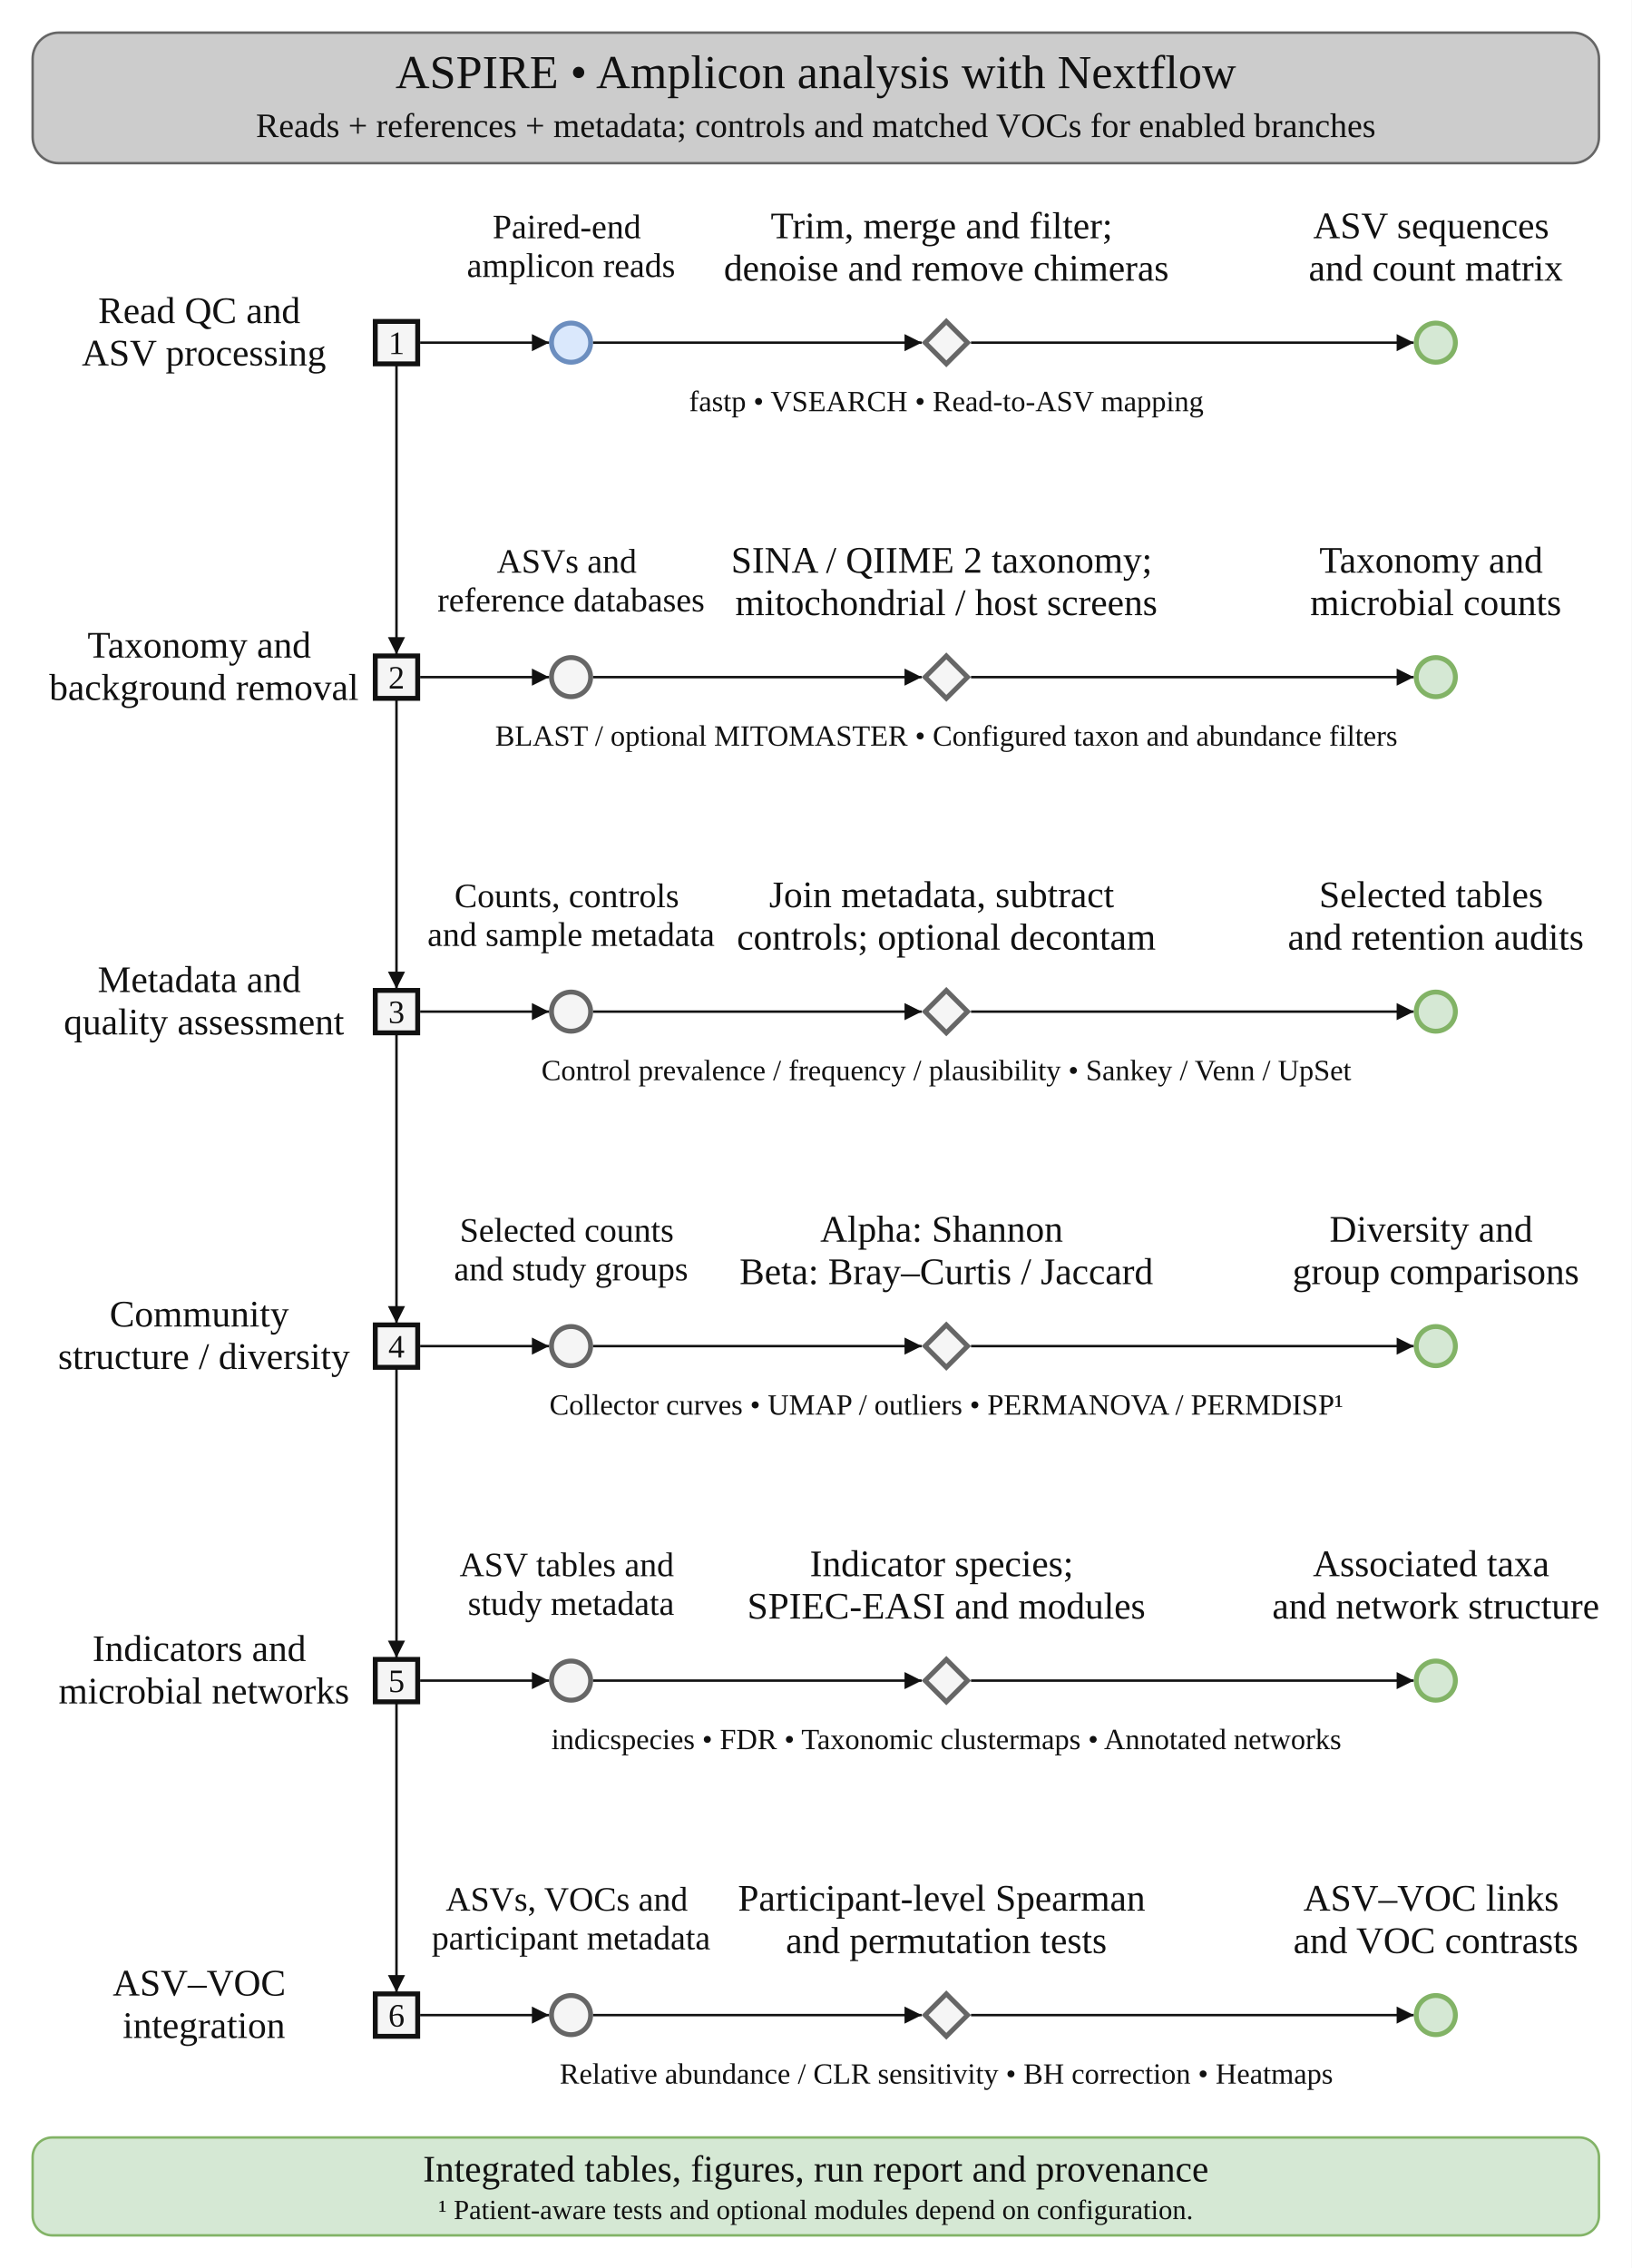
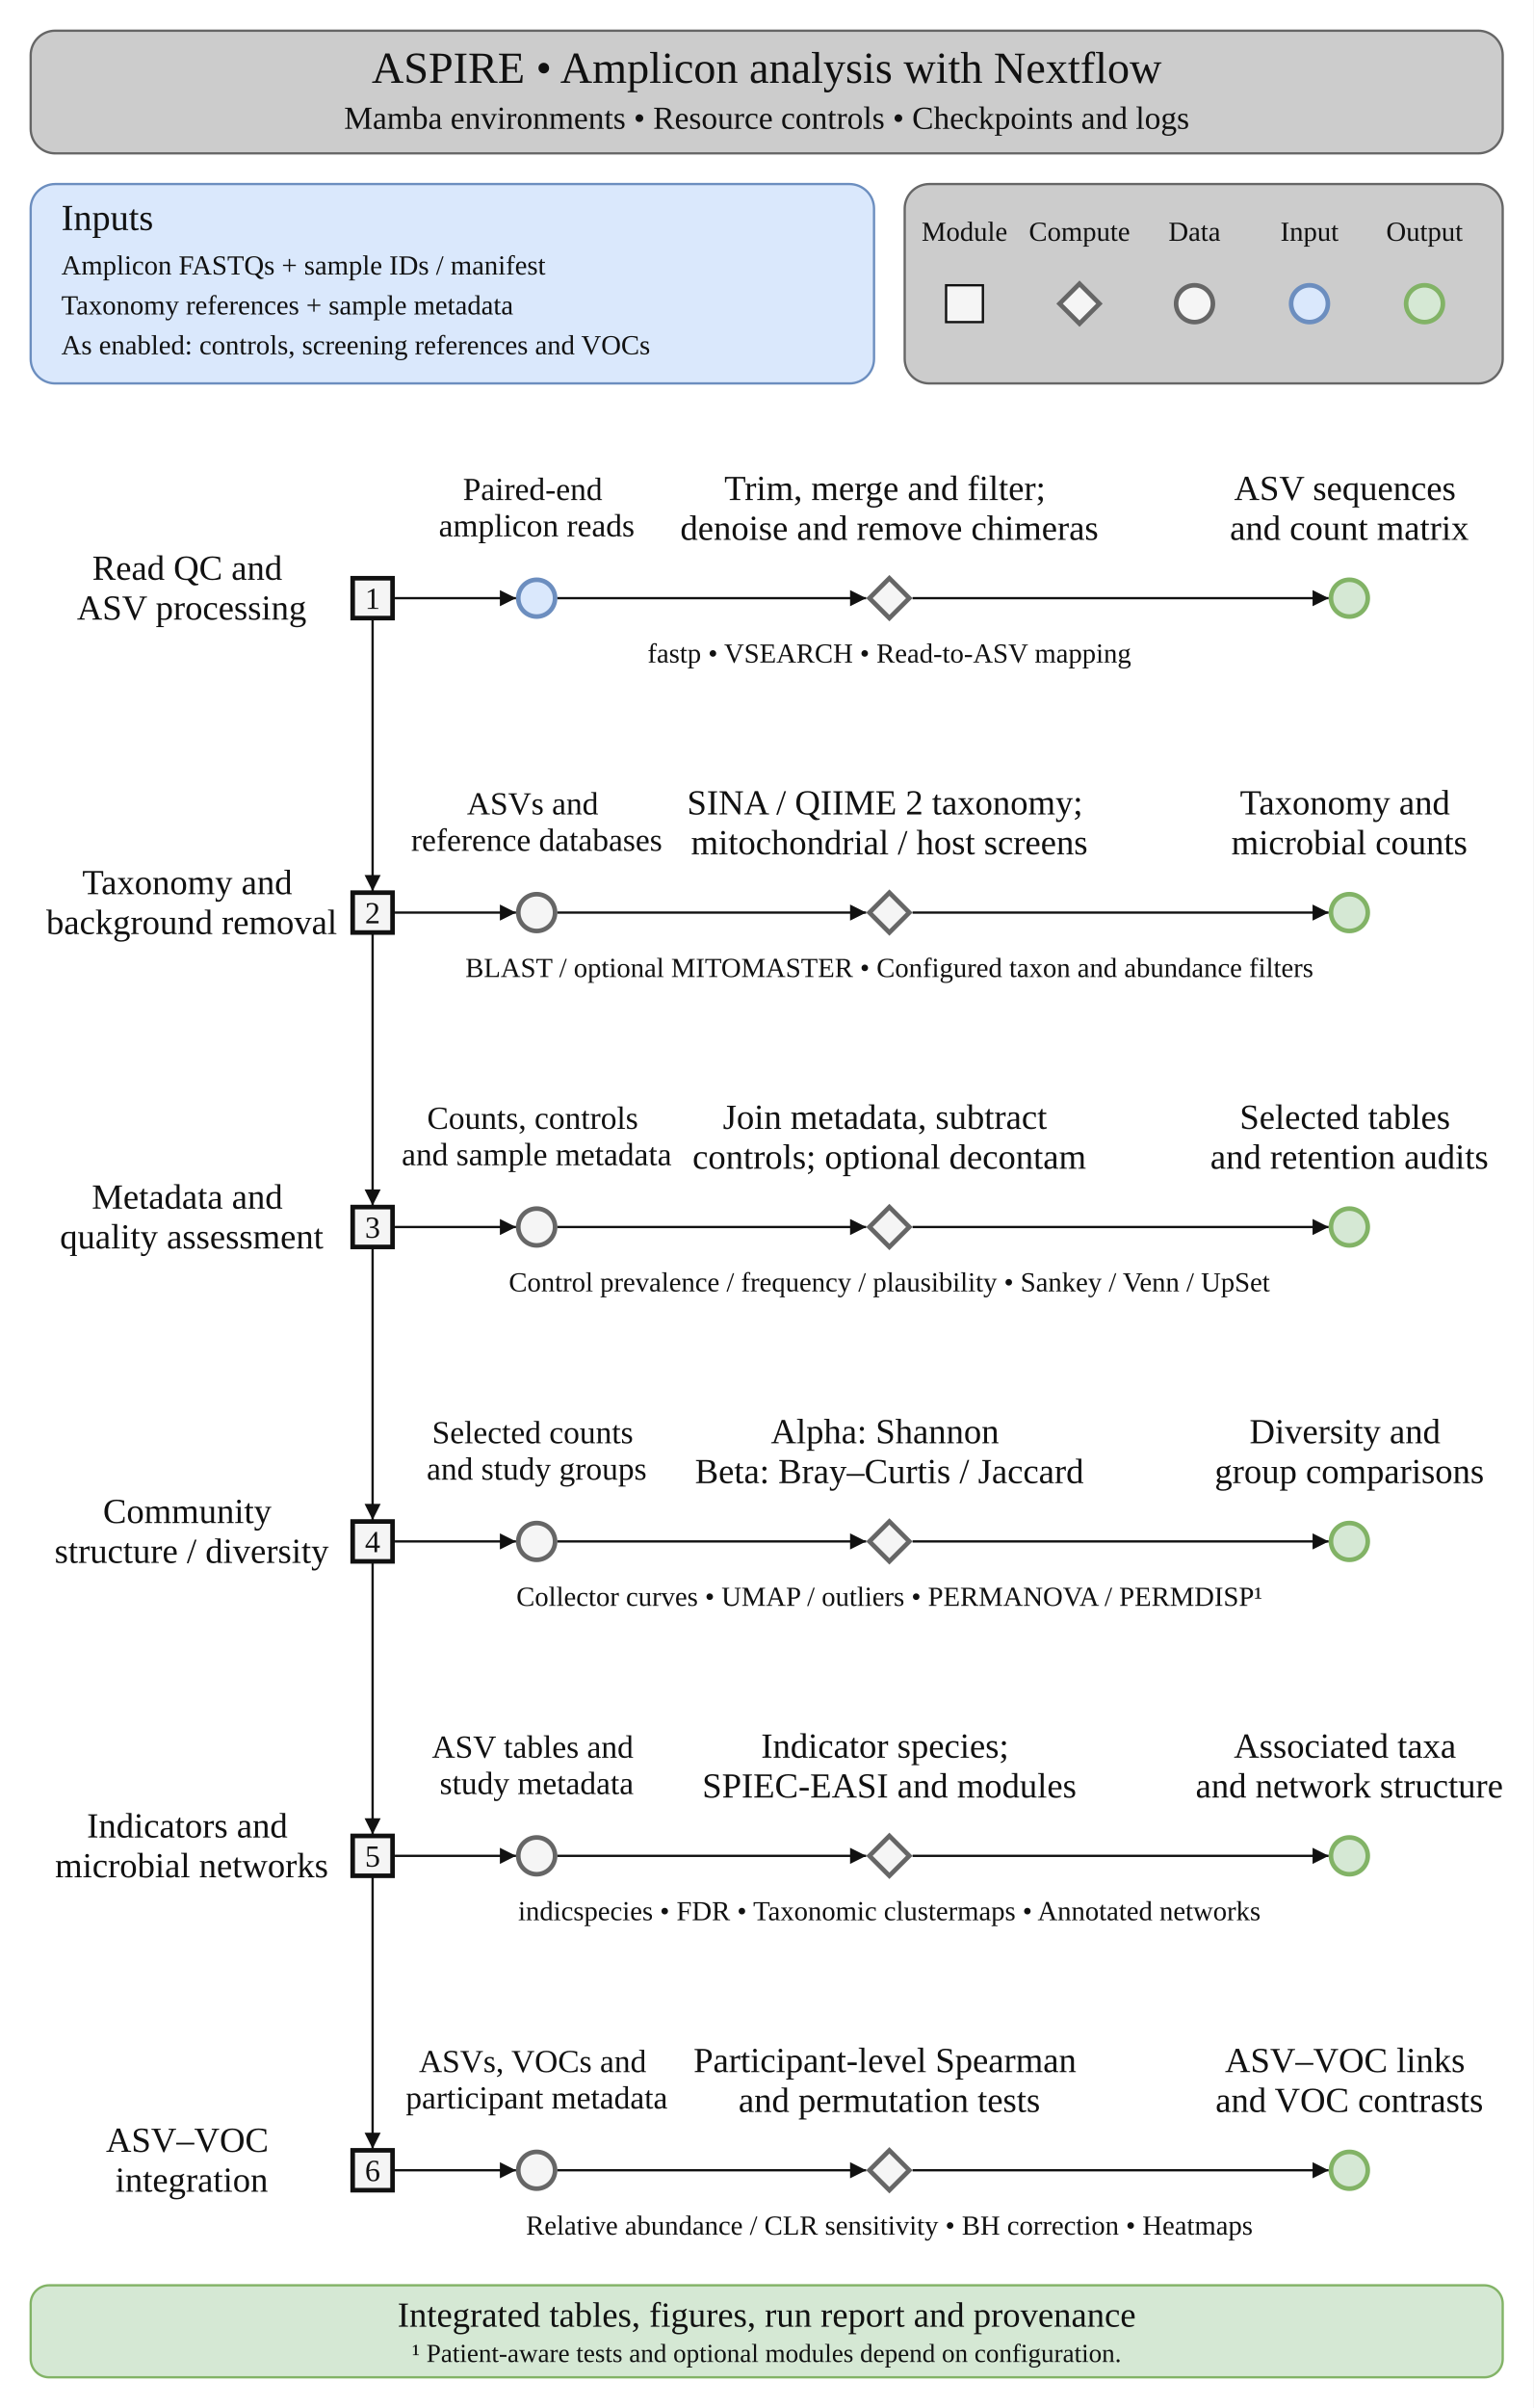
- <svg xmlns="http://www.w3.org/2000/svg" width="1000" height="1390" viewBox="0 0 1000 1390" role="img" aria-labelledby="title desc">
-   <rect width="1000" height="1390" fill="white" />
+ <svg xmlns="http://www.w3.org/2000/svg" width="1000" height="1570" viewBox="0 0 1000 1570" role="img" aria-labelledby="title desc">
+   <rect width="1000" height="1570" fill="white" />
  <defs>
    <marker id="arrow" viewBox="0 0 10 10" refX="10" refY="5" markerWidth="7" markerHeight="7" orient="auto">
      <path d="M 0 0 L 10 5 L 0 10 z" fill="#111111" />
    </marker>
  </defs>
  <style>text{font-family:"Times New Roman",Times,serif;fill:#111111}.wire{fill:none;stroke:#111111;stroke-width:1.5;marker-end:url(#arrow)}</style>
  <rect x="20" y="20" width="960" height="80" rx="16" fill="#CCCCCC" stroke="#666666" stroke-width="1.5" />
  <text x="500" y="54" font-size="29" text-anchor="middle">
    <tspan x="500" dy="0">ASPIRE • Amplicon analysis with Nextflow</tspan>
  </text>
  <text x="500" y="84" font-size="21" text-anchor="middle">
-     <tspan x="500" dy="0">Reads + references + metadata; controls and matched VOCs for enabled branches</tspan>
+     <tspan x="500" dy="0">Mamba environments • Resource controls • Checkpoints and logs</tspan>
  </text>
-   <text x="125" y="198" font-size="23" text-anchor="middle">
-     <tspan x="125" dy="0">Read QC and</tspan>
-     <tspan x="125" dy="25.99">ASV processing</tspan>
-   </text>
-   <rect x="230" y="197" width="26" height="26" fill="#F5F5F5" stroke="#111111" stroke-width="3" />
-   <text x="243" y="217" font-size="20" text-anchor="middle">
-     <tspan x="243" dy="0">1</tspan>
-   </text>
-   <circle cx="350" cy="210" r="12" fill="#DAE8FC" stroke="#6C8EBF" stroke-width="3" />
-   <text x="350" y="146" font-size="21" text-anchor="middle">
-     <tspan x="350" dy="0">Paired-end</tspan>
-     <tspan x="350" dy="23.73">amplicon reads</tspan>
-   </text>
-   <path d="M 257.5 210 L 336.5 210" class="wire" />
-   <path d="M 363.5 210 L 564.879 210" class="wire" />
-   <path d="M 580 197 L 593 210 L 580 223 L 567 210 Z" fill="#F5F5F5" stroke="#666666" stroke-width="3" />
-   <text x="580" y="146" font-size="23" text-anchor="middle">
-     <tspan x="580" dy="0">Trim, merge and filter;</tspan>
-     <tspan x="580" dy="25.99">denoise and remove chimeras</tspan>
-   </text>
-   <path d="M 595.121 210 L 866.5 210" class="wire" />
-   <circle cx="880" cy="210" r="12" fill="#D5E8D4" stroke="#82B366" stroke-width="3" />
-   <text x="880" y="146" font-size="23" text-anchor="middle">
-     <tspan x="880" dy="0">ASV sequences</tspan>
-     <tspan x="880" dy="25.99">and count matrix</tspan>
-   </text>
-   <text x="580" y="252" font-size="18" text-anchor="middle">
-     <tspan x="580" dy="0">fastp • VSEARCH • Read-to-ASV mapping</tspan>
-   </text>
-   <text x="125" y="403" font-size="23" text-anchor="middle">
-     <tspan x="125" dy="0">Taxonomy and</tspan>
-     <tspan x="125" dy="25.99">background removal</tspan>
-   </text>
-   <rect x="230" y="402" width="26" height="26" fill="#F5F5F5" stroke="#111111" stroke-width="3" />
-   <text x="243" y="422" font-size="20" text-anchor="middle">
-     <tspan x="243" dy="0">2</tspan>
-   </text>
-   <circle cx="350" cy="415" r="12" fill="#F5F5F5" stroke="#666666" stroke-width="3" />
-   <text x="350" y="351" font-size="21" text-anchor="middle">
-     <tspan x="350" dy="0">ASVs and</tspan>
-     <tspan x="350" dy="23.73">reference databases</tspan>
-   </text>
-   <path d="M 257.5 415 L 336.5 415" class="wire" />
-   <path d="M 363.5 415 L 564.879 415" class="wire" />
-   <path d="M 580 402 L 593 415 L 580 428 L 567 415 Z" fill="#F5F5F5" stroke="#666666" stroke-width="3" />
-   <text x="580" y="351" font-size="23" text-anchor="middle">
-     <tspan x="580" dy="0">SINA / QIIME 2 taxonomy;</tspan>
-     <tspan x="580" dy="25.99">mitochondrial / host screens</tspan>
-   </text>
-   <path d="M 595.121 415 L 866.5 415" class="wire" />
-   <circle cx="880" cy="415" r="12" fill="#D5E8D4" stroke="#82B366" stroke-width="3" />
-   <text x="880" y="351" font-size="23" text-anchor="middle">
-     <tspan x="880" dy="0">Taxonomy and</tspan>
-     <tspan x="880" dy="25.99">microbial counts</tspan>
-   </text>
-   <text x="580" y="457" font-size="18" text-anchor="middle">
-     <tspan x="580" dy="0">BLAST / optional MITOMASTER • Configured taxon and abundance filters</tspan>
-   </text>
-   <text x="125" y="608" font-size="23" text-anchor="middle">
-     <tspan x="125" dy="0">Metadata and</tspan>
-     <tspan x="125" dy="25.99">quality assessment</tspan>
-   </text>
-   <rect x="230" y="607" width="26" height="26" fill="#F5F5F5" stroke="#111111" stroke-width="3" />
-   <text x="243" y="627" font-size="20" text-anchor="middle">
-     <tspan x="243" dy="0">3</tspan>
-   </text>
-   <circle cx="350" cy="620" r="12" fill="#F5F5F5" stroke="#666666" stroke-width="3" />
-   <text x="350" y="556" font-size="21" text-anchor="middle">
-     <tspan x="350" dy="0">Counts, controls</tspan>
-     <tspan x="350" dy="23.73">and sample metadata</tspan>
-   </text>
-   <path d="M 257.5 620 L 336.5 620" class="wire" />
-   <path d="M 363.5 620 L 564.879 620" class="wire" />
-   <path d="M 580 607 L 593 620 L 580 633 L 567 620 Z" fill="#F5F5F5" stroke="#666666" stroke-width="3" />
-   <text x="580" y="556" font-size="23" text-anchor="middle">
-     <tspan x="580" dy="0">Join metadata, subtract</tspan>
-     <tspan x="580" dy="25.99">controls; optional decontam</tspan>
-   </text>
-   <path d="M 595.121 620 L 866.5 620" class="wire" />
-   <circle cx="880" cy="620" r="12" fill="#D5E8D4" stroke="#82B366" stroke-width="3" />
-   <text x="880" y="556" font-size="23" text-anchor="middle">
-     <tspan x="880" dy="0">Selected tables</tspan>
-     <tspan x="880" dy="25.99">and retention audits</tspan>
-   </text>
-   <text x="580" y="662" font-size="18" text-anchor="middle">
-     <tspan x="580" dy="0">Control prevalence / frequency / plausibility • Sankey / Venn / UpSet</tspan>
-   </text>
-   <text x="125" y="813" font-size="23" text-anchor="middle">
-     <tspan x="125" dy="0">Community</tspan>
-     <tspan x="125" dy="25.99">structure / diversity</tspan>
-   </text>
-   <rect x="230" y="812" width="26" height="26" fill="#F5F5F5" stroke="#111111" stroke-width="3" />
-   <text x="243" y="832" font-size="20" text-anchor="middle">
-     <tspan x="243" dy="0">4</tspan>
-   </text>
-   <circle cx="350" cy="825" r="12" fill="#F5F5F5" stroke="#666666" stroke-width="3" />
-   <text x="350" y="761" font-size="21" text-anchor="middle">
-     <tspan x="350" dy="0">Selected counts</tspan>
-     <tspan x="350" dy="23.73">and study groups</tspan>
-   </text>
-   <path d="M 257.5 825 L 336.5 825" class="wire" />
-   <path d="M 363.5 825 L 564.879 825" class="wire" />
-   <path d="M 580 812 L 593 825 L 580 838 L 567 825 Z" fill="#F5F5F5" stroke="#666666" stroke-width="3" />
-   <text x="580" y="761" font-size="23" text-anchor="middle">
-     <tspan x="580" dy="0">Alpha: Shannon</tspan>
-     <tspan x="580" dy="25.99">Beta: Bray–Curtis / Jaccard</tspan>
-   </text>
-   <path d="M 595.121 825 L 866.5 825" class="wire" />
-   <circle cx="880" cy="825" r="12" fill="#D5E8D4" stroke="#82B366" stroke-width="3" />
-   <text x="880" y="761" font-size="23" text-anchor="middle">
-     <tspan x="880" dy="0">Diversity and</tspan>
-     <tspan x="880" dy="25.99">group comparisons</tspan>
-   </text>
-   <text x="580" y="867" font-size="18" text-anchor="middle">
-     <tspan x="580" dy="0">Collector curves • UMAP / outliers • PERMANOVA / PERMDISP¹</tspan>
-   </text>
-   <text x="125" y="1018" font-size="23" text-anchor="middle">
-     <tspan x="125" dy="0">Indicators and</tspan>
-     <tspan x="125" dy="25.99">microbial networks</tspan>
-   </text>
-   <rect x="230" y="1017" width="26" height="26" fill="#F5F5F5" stroke="#111111" stroke-width="3" />
-   <text x="243" y="1037" font-size="20" text-anchor="middle">
-     <tspan x="243" dy="0">5</tspan>
-   </text>
-   <circle cx="350" cy="1030" r="12" fill="#F5F5F5" stroke="#666666" stroke-width="3" />
-   <text x="350" y="966" font-size="21" text-anchor="middle">
-     <tspan x="350" dy="0">ASV tables and</tspan>
-     <tspan x="350" dy="23.73">study metadata</tspan>
-   </text>
-   <path d="M 257.5 1030 L 336.5 1030" class="wire" />
-   <path d="M 363.5 1030 L 564.879 1030" class="wire" />
-   <path d="M 580 1017 L 593 1030 L 580 1043 L 567 1030 Z" fill="#F5F5F5" stroke="#666666" stroke-width="3" />
-   <text x="580" y="966" font-size="23" text-anchor="middle">
-     <tspan x="580" dy="0">Indicator species;</tspan>
-     <tspan x="580" dy="25.99">SPIEC-EASI and modules</tspan>
-   </text>
-   <path d="M 595.121 1030 L 866.5 1030" class="wire" />
-   <circle cx="880" cy="1030" r="12" fill="#D5E8D4" stroke="#82B366" stroke-width="3" />
-   <text x="880" y="966" font-size="23" text-anchor="middle">
-     <tspan x="880" dy="0">Associated taxa</tspan>
-     <tspan x="880" dy="25.99">and network structure</tspan>
-   </text>
-   <text x="580" y="1072" font-size="18" text-anchor="middle">
-     <tspan x="580" dy="0">indicspecies • FDR • Taxonomic clustermaps • Annotated networks</tspan>
-   </text>
-   <text x="125" y="1223" font-size="23" text-anchor="middle">
-     <tspan x="125" dy="0">ASV–VOC</tspan>
-     <tspan x="125" dy="25.99">integration</tspan>
-   </text>
-   <rect x="230" y="1222" width="26" height="26" fill="#F5F5F5" stroke="#111111" stroke-width="3" />
-   <text x="243" y="1242" font-size="20" text-anchor="middle">
-     <tspan x="243" dy="0">6</tspan>
-   </text>
-   <circle cx="350" cy="1235" r="12" fill="#F5F5F5" stroke="#666666" stroke-width="3" />
-   <text x="350" y="1171" font-size="21" text-anchor="middle">
-     <tspan x="350" dy="0">ASVs, VOCs and</tspan>
-     <tspan x="350" dy="23.73">participant metadata</tspan>
-   </text>
-   <path d="M 257.5 1235 L 336.5 1235" class="wire" />
-   <path d="M 363.5 1235 L 564.879 1235" class="wire" />
-   <path d="M 580 1222 L 593 1235 L 580 1248 L 567 1235 Z" fill="#F5F5F5" stroke="#666666" stroke-width="3" />
-   <text x="580" y="1171" font-size="23" text-anchor="middle">
-     <tspan x="580" dy="0">Participant-level Spearman</tspan>
-     <tspan x="580" dy="25.99">and permutation tests</tspan>
-   </text>
-   <path d="M 595.121 1235 L 866.5 1235" class="wire" />
-   <circle cx="880" cy="1235" r="12" fill="#D5E8D4" stroke="#82B366" stroke-width="3" />
-   <text x="880" y="1171" font-size="23" text-anchor="middle">
-     <tspan x="880" dy="0">ASV–VOC links</tspan>
-     <tspan x="880" dy="25.99">and VOC contrasts</tspan>
-   </text>
-   <text x="580" y="1277" font-size="18" text-anchor="middle">
-     <tspan x="580" dy="0">Relative abundance / CLR sensitivity • BH correction • Heatmaps</tspan>
-   </text>
-   <rect x="20" y="1310" width="960" height="60" rx="12" fill="#D5E8D4" stroke="#82B366" stroke-width="1.5" />
-   <text x="500" y="1337" font-size="23" text-anchor="middle">
-     <tspan x="500" dy="0">Integrated tables, figures, run report and provenance</tspan>
-   </text>
-   <text x="500" y="1360" font-size="17" text-anchor="middle">
-     <tspan x="500" dy="0">¹ Patient-aware tests and optional modules depend on configuration.</tspan>
-   </text>
-   <path d="M 243 224 L 243 401" fill="none" stroke="#111111" stroke-width="1.5" marker-end="url(#arrow)" class="module-flow" />
-   <path d="M 243 429 L 243 606" fill="none" stroke="#111111" stroke-width="1.5" marker-end="url(#arrow)" class="module-flow" />
-   <path d="M 243 634 L 243 811" fill="none" stroke="#111111" stroke-width="1.5" marker-end="url(#arrow)" class="module-flow" />
-   <path d="M 243 839 L 243 1016" fill="none" stroke="#111111" stroke-width="1.5" marker-end="url(#arrow)" class="module-flow" />
-   <path d="M 243 1044 L 243 1221" fill="none" stroke="#111111" stroke-width="1.5" marker-end="url(#arrow)" class="module-flow" />
+   <g id="workflow-inputs-and-legend">
+     <rect x="20" y="120" width="550" height="130" rx="16" fill="#DAE8FC" stroke="#6C8EBF" stroke-width="1.5" />
+     <text x="40" y="150" font-size="24" text-anchor="start">Inputs</text>
+     <text x="40" y="179" font-size="18" text-anchor="start">Amplicon FASTQs + sample IDs / manifest</text>
+     <text x="40" y="205" font-size="18" text-anchor="start">Taxonomy references + sample metadata</text>
+     <text x="40" y="231" font-size="18" text-anchor="start">As enabled: controls, screening references and VOCs</text>
+     <rect x="590" y="120" width="390" height="130" rx="16" fill="#CCCCCC" stroke="#666666" stroke-width="1.5" />
+     <text x="629" y="157" font-size="18" text-anchor="middle">Module</text>
+     <rect x="617" y="186" width="24" height="24" fill="#F5F5F5" stroke="#111111" stroke-width="1.5" />
+     <text x="704" y="157" font-size="18" text-anchor="middle">Compute</text>
+     <path d="M 704 185 L 717 198 L 704 211 L 691 198 Z" fill="#F5F5F5" stroke="#666666" stroke-width="3" />
+     <text x="779" y="157" font-size="18" text-anchor="middle">Data</text>
+     <circle cx="779" cy="198" r="12" fill="#F5F5F5" stroke="#666666" stroke-width="3" />
+     <text x="854" y="157" font-size="18" text-anchor="middle">Input</text>
+     <circle cx="854" cy="198" r="12" fill="#DAE8FC" stroke="#6C8EBF" stroke-width="3" />
+     <text x="929" y="157" font-size="18" text-anchor="middle">Output</text>
+     <circle cx="929" cy="198" r="12" fill="#D5E8D4" stroke="#82B366" stroke-width="3" />
+   </g>
+   <g id="workflow-modules" transform="translate(0 180)">
+     <text x="125" y="198" font-size="23" text-anchor="middle">
+       <tspan x="125" dy="0">Read QC and</tspan>
+       <tspan x="125" dy="25.99">ASV processing</tspan>
+     </text>
+     <rect x="230" y="197" width="26" height="26" fill="#F5F5F5" stroke="#111111" stroke-width="3" />
+     <text x="243" y="217" font-size="20" text-anchor="middle">
+       <tspan x="243" dy="0">1</tspan>
+     </text>
+     <circle cx="350" cy="210" r="12" fill="#DAE8FC" stroke="#6C8EBF" stroke-width="3" />
+     <text x="350" y="146" font-size="21" text-anchor="middle">
+       <tspan x="350" dy="0">Paired-end</tspan>
+       <tspan x="350" dy="23.73">amplicon reads</tspan>
+     </text>
+     <path d="M 257.5 210 L 336.5 210" class="wire" />
+     <path d="M 363.5 210 L 564.879 210" class="wire" />
+     <path d="M 580 197 L 593 210 L 580 223 L 567 210 Z" fill="#F5F5F5" stroke="#666666" stroke-width="3" />
+     <text x="580" y="146" font-size="23" text-anchor="middle">
+       <tspan x="580" dy="0">Trim, merge and filter;</tspan>
+       <tspan x="580" dy="25.99">denoise and remove chimeras</tspan>
+     </text>
+     <path d="M 595.121 210 L 866.5 210" class="wire" />
+     <circle cx="880" cy="210" r="12" fill="#D5E8D4" stroke="#82B366" stroke-width="3" />
+     <text x="880" y="146" font-size="23" text-anchor="middle">
+       <tspan x="880" dy="0">ASV sequences</tspan>
+       <tspan x="880" dy="25.99">and count matrix</tspan>
+     </text>
+     <text x="580" y="252" font-size="18" text-anchor="middle">
+       <tspan x="580" dy="0">fastp • VSEARCH • Read-to-ASV mapping</tspan>
+     </text>
+     <text x="125" y="403" font-size="23" text-anchor="middle">
+       <tspan x="125" dy="0">Taxonomy and</tspan>
+       <tspan x="125" dy="25.99">background removal</tspan>
+     </text>
+     <rect x="230" y="402" width="26" height="26" fill="#F5F5F5" stroke="#111111" stroke-width="3" />
+     <text x="243" y="422" font-size="20" text-anchor="middle">
+       <tspan x="243" dy="0">2</tspan>
+     </text>
+     <circle cx="350" cy="415" r="12" fill="#F5F5F5" stroke="#666666" stroke-width="3" />
+     <text x="350" y="351" font-size="21" text-anchor="middle">
+       <tspan x="350" dy="0">ASVs and</tspan>
+       <tspan x="350" dy="23.73">reference databases</tspan>
+     </text>
+     <path d="M 257.5 415 L 336.5 415" class="wire" />
+     <path d="M 363.5 415 L 564.879 415" class="wire" />
+     <path d="M 580 402 L 593 415 L 580 428 L 567 415 Z" fill="#F5F5F5" stroke="#666666" stroke-width="3" />
+     <text x="580" y="351" font-size="23" text-anchor="middle">
+       <tspan x="580" dy="0">SINA / QIIME 2 taxonomy;</tspan>
+       <tspan x="580" dy="25.99">mitochondrial / host screens</tspan>
+     </text>
+     <path d="M 595.121 415 L 866.5 415" class="wire" />
+     <circle cx="880" cy="415" r="12" fill="#D5E8D4" stroke="#82B366" stroke-width="3" />
+     <text x="880" y="351" font-size="23" text-anchor="middle">
+       <tspan x="880" dy="0">Taxonomy and</tspan>
+       <tspan x="880" dy="25.99">microbial counts</tspan>
+     </text>
+     <text x="580" y="457" font-size="18" text-anchor="middle">
+       <tspan x="580" dy="0">BLAST / optional MITOMASTER • Configured taxon and abundance filters</tspan>
+     </text>
+     <text x="125" y="608" font-size="23" text-anchor="middle">
+       <tspan x="125" dy="0">Metadata and</tspan>
+       <tspan x="125" dy="25.99">quality assessment</tspan>
+     </text>
+     <rect x="230" y="607" width="26" height="26" fill="#F5F5F5" stroke="#111111" stroke-width="3" />
+     <text x="243" y="627" font-size="20" text-anchor="middle">
+       <tspan x="243" dy="0">3</tspan>
+     </text>
+     <circle cx="350" cy="620" r="12" fill="#F5F5F5" stroke="#666666" stroke-width="3" />
+     <text x="350" y="556" font-size="21" text-anchor="middle">
+       <tspan x="350" dy="0">Counts, controls</tspan>
+       <tspan x="350" dy="23.73">and sample metadata</tspan>
+     </text>
+     <path d="M 257.5 620 L 336.5 620" class="wire" />
+     <path d="M 363.5 620 L 564.879 620" class="wire" />
+     <path d="M 580 607 L 593 620 L 580 633 L 567 620 Z" fill="#F5F5F5" stroke="#666666" stroke-width="3" />
+     <text x="580" y="556" font-size="23" text-anchor="middle">
+       <tspan x="580" dy="0">Join metadata, subtract</tspan>
+       <tspan x="580" dy="25.99">controls; optional decontam</tspan>
+     </text>
+     <path d="M 595.121 620 L 866.5 620" class="wire" />
+     <circle cx="880" cy="620" r="12" fill="#D5E8D4" stroke="#82B366" stroke-width="3" />
+     <text x="880" y="556" font-size="23" text-anchor="middle">
+       <tspan x="880" dy="0">Selected tables</tspan>
+       <tspan x="880" dy="25.99">and retention audits</tspan>
+     </text>
+     <text x="580" y="662" font-size="18" text-anchor="middle">
+       <tspan x="580" dy="0">Control prevalence / frequency / plausibility • Sankey / Venn / UpSet</tspan>
+     </text>
+     <text x="125" y="813" font-size="23" text-anchor="middle">
+       <tspan x="125" dy="0">Community</tspan>
+       <tspan x="125" dy="25.99">structure / diversity</tspan>
+     </text>
+     <rect x="230" y="812" width="26" height="26" fill="#F5F5F5" stroke="#111111" stroke-width="3" />
+     <text x="243" y="832" font-size="20" text-anchor="middle">
+       <tspan x="243" dy="0">4</tspan>
+     </text>
+     <circle cx="350" cy="825" r="12" fill="#F5F5F5" stroke="#666666" stroke-width="3" />
+     <text x="350" y="761" font-size="21" text-anchor="middle">
+       <tspan x="350" dy="0">Selected counts</tspan>
+       <tspan x="350" dy="23.73">and study groups</tspan>
+     </text>
+     <path d="M 257.5 825 L 336.5 825" class="wire" />
+     <path d="M 363.5 825 L 564.879 825" class="wire" />
+     <path d="M 580 812 L 593 825 L 580 838 L 567 825 Z" fill="#F5F5F5" stroke="#666666" stroke-width="3" />
+     <text x="580" y="761" font-size="23" text-anchor="middle">
+       <tspan x="580" dy="0">Alpha: Shannon</tspan>
+       <tspan x="580" dy="25.99">Beta: Bray–Curtis / Jaccard</tspan>
+     </text>
+     <path d="M 595.121 825 L 866.5 825" class="wire" />
+     <circle cx="880" cy="825" r="12" fill="#D5E8D4" stroke="#82B366" stroke-width="3" />
+     <text x="880" y="761" font-size="23" text-anchor="middle">
+       <tspan x="880" dy="0">Diversity and</tspan>
+       <tspan x="880" dy="25.99">group comparisons</tspan>
+     </text>
+     <text x="580" y="867" font-size="18" text-anchor="middle">
+       <tspan x="580" dy="0">Collector curves • UMAP / outliers • PERMANOVA / PERMDISP¹</tspan>
+     </text>
+     <text x="125" y="1018" font-size="23" text-anchor="middle">
+       <tspan x="125" dy="0">Indicators and</tspan>
+       <tspan x="125" dy="25.99">microbial networks</tspan>
+     </text>
+     <rect x="230" y="1017" width="26" height="26" fill="#F5F5F5" stroke="#111111" stroke-width="3" />
+     <text x="243" y="1037" font-size="20" text-anchor="middle">
+       <tspan x="243" dy="0">5</tspan>
+     </text>
+     <circle cx="350" cy="1030" r="12" fill="#F5F5F5" stroke="#666666" stroke-width="3" />
+     <text x="350" y="966" font-size="21" text-anchor="middle">
+       <tspan x="350" dy="0">ASV tables and</tspan>
+       <tspan x="350" dy="23.73">study metadata</tspan>
+     </text>
+     <path d="M 257.5 1030 L 336.5 1030" class="wire" />
+     <path d="M 363.5 1030 L 564.879 1030" class="wire" />
+     <path d="M 580 1017 L 593 1030 L 580 1043 L 567 1030 Z" fill="#F5F5F5" stroke="#666666" stroke-width="3" />
+     <text x="580" y="966" font-size="23" text-anchor="middle">
+       <tspan x="580" dy="0">Indicator species;</tspan>
+       <tspan x="580" dy="25.99">SPIEC-EASI and modules</tspan>
+     </text>
+     <path d="M 595.121 1030 L 866.5 1030" class="wire" />
+     <circle cx="880" cy="1030" r="12" fill="#D5E8D4" stroke="#82B366" stroke-width="3" />
+     <text x="880" y="966" font-size="23" text-anchor="middle">
+       <tspan x="880" dy="0">Associated taxa</tspan>
+       <tspan x="880" dy="25.99">and network structure</tspan>
+     </text>
+     <text x="580" y="1072" font-size="18" text-anchor="middle">
+       <tspan x="580" dy="0">indicspecies • FDR • Taxonomic clustermaps • Annotated networks</tspan>
+     </text>
+     <text x="125" y="1223" font-size="23" text-anchor="middle">
+       <tspan x="125" dy="0">ASV–VOC</tspan>
+       <tspan x="125" dy="25.99">integration</tspan>
+     </text>
+     <rect x="230" y="1222" width="26" height="26" fill="#F5F5F5" stroke="#111111" stroke-width="3" />
+     <text x="243" y="1242" font-size="20" text-anchor="middle">
+       <tspan x="243" dy="0">6</tspan>
+     </text>
+     <circle cx="350" cy="1235" r="12" fill="#F5F5F5" stroke="#666666" stroke-width="3" />
+     <text x="350" y="1171" font-size="21" text-anchor="middle">
+       <tspan x="350" dy="0">ASVs, VOCs and</tspan>
+       <tspan x="350" dy="23.73">participant metadata</tspan>
+     </text>
+     <path d="M 257.5 1235 L 336.5 1235" class="wire" />
+     <path d="M 363.5 1235 L 564.879 1235" class="wire" />
+     <path d="M 580 1222 L 593 1235 L 580 1248 L 567 1235 Z" fill="#F5F5F5" stroke="#666666" stroke-width="3" />
+     <text x="580" y="1171" font-size="23" text-anchor="middle">
+       <tspan x="580" dy="0">Participant-level Spearman</tspan>
+       <tspan x="580" dy="25.99">and permutation tests</tspan>
+     </text>
+     <path d="M 595.121 1235 L 866.5 1235" class="wire" />
+     <circle cx="880" cy="1235" r="12" fill="#D5E8D4" stroke="#82B366" stroke-width="3" />
+     <text x="880" y="1171" font-size="23" text-anchor="middle">
+       <tspan x="880" dy="0">ASV–VOC links</tspan>
+       <tspan x="880" dy="25.99">and VOC contrasts</tspan>
+     </text>
+     <text x="580" y="1277" font-size="18" text-anchor="middle">
+       <tspan x="580" dy="0">Relative abundance / CLR sensitivity • BH correction • Heatmaps</tspan>
+     </text>
+     <rect x="20" y="1310" width="960" height="60" rx="12" fill="#D5E8D4" stroke="#82B366" stroke-width="1.5" />
+     <text x="500" y="1337" font-size="23" text-anchor="middle">
+       <tspan x="500" dy="0">Integrated tables, figures, run report and provenance</tspan>
+     </text>
+     <text x="500" y="1360" font-size="17" text-anchor="middle">
+       <tspan x="500" dy="0">¹ Patient-aware tests and optional modules depend on configuration.</tspan>
+     </text>
+     <path d="M 243 224 L 243 401" fill="none" stroke="#111111" stroke-width="1.5" marker-end="url(#arrow)" class="module-flow" />
+     <path d="M 243 429 L 243 606" fill="none" stroke="#111111" stroke-width="1.5" marker-end="url(#arrow)" class="module-flow" />
+     <path d="M 243 634 L 243 811" fill="none" stroke="#111111" stroke-width="1.5" marker-end="url(#arrow)" class="module-flow" />
+     <path d="M 243 839 L 243 1016" fill="none" stroke="#111111" stroke-width="1.5" marker-end="url(#arrow)" class="module-flow" />
+     <path d="M 243 1044 L 243 1221" fill="none" stroke="#111111" stroke-width="1.5" marker-end="url(#arrow)" class="module-flow" />
+   </g>
</svg>
